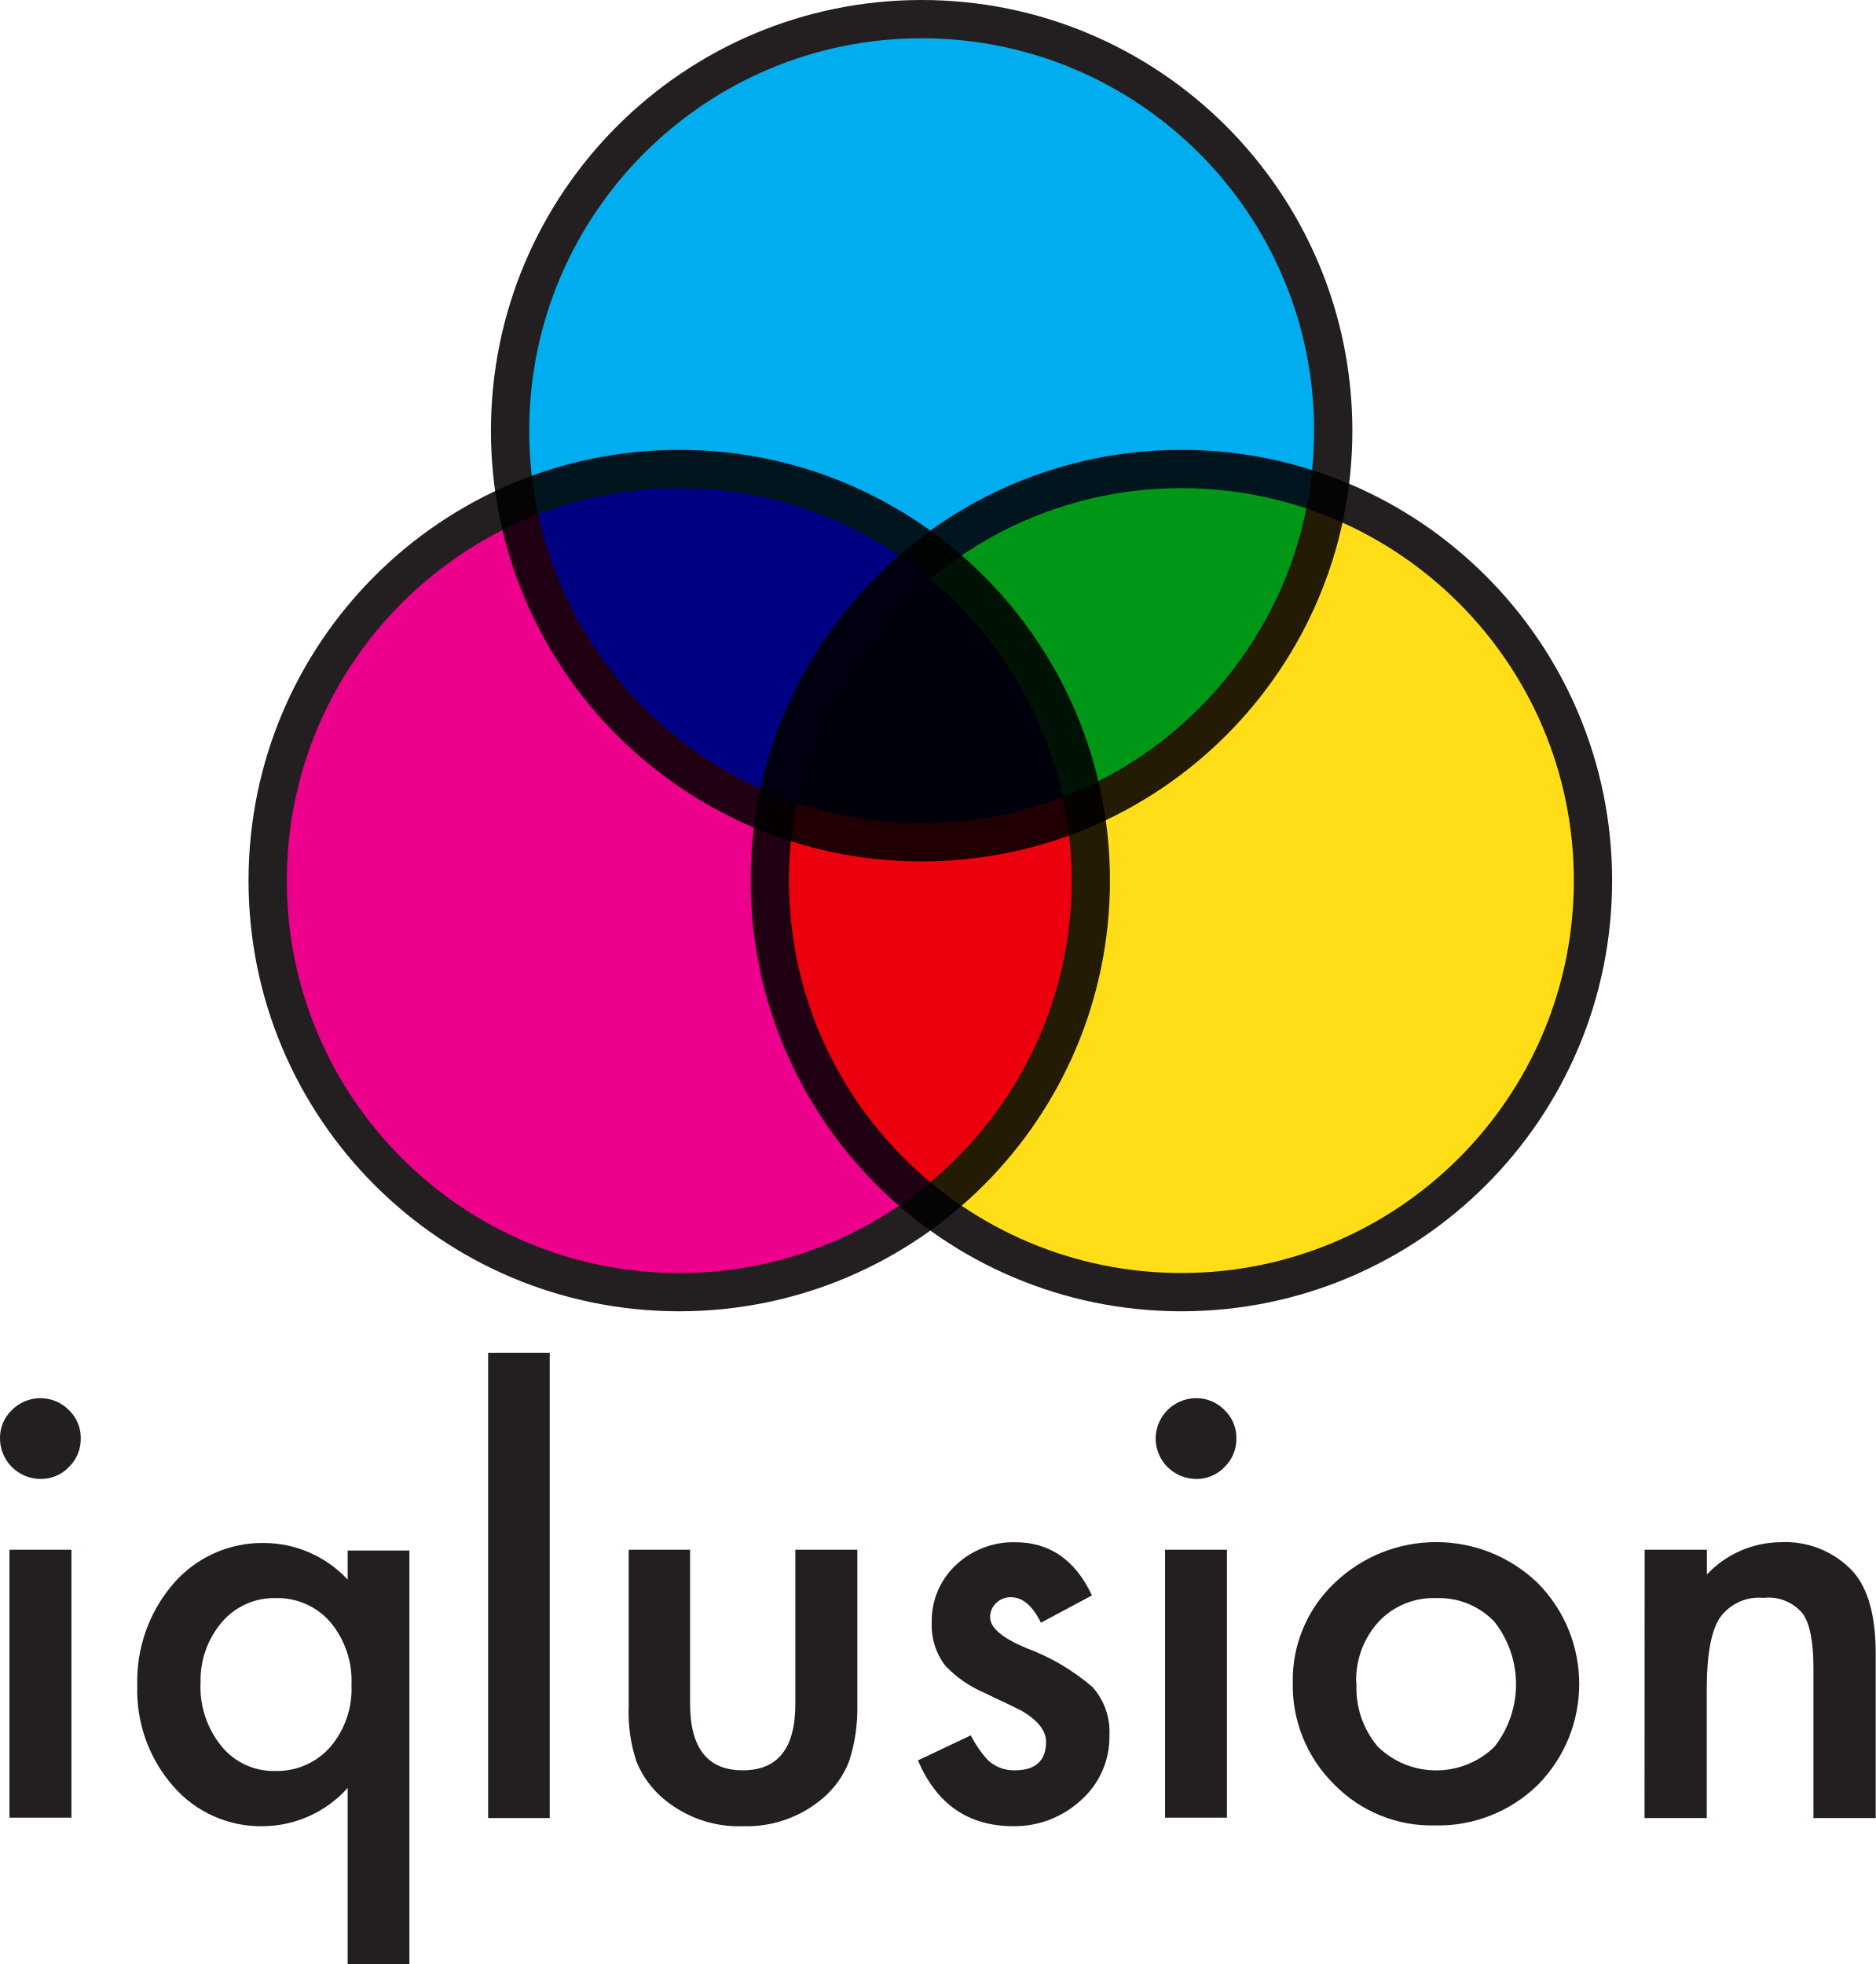
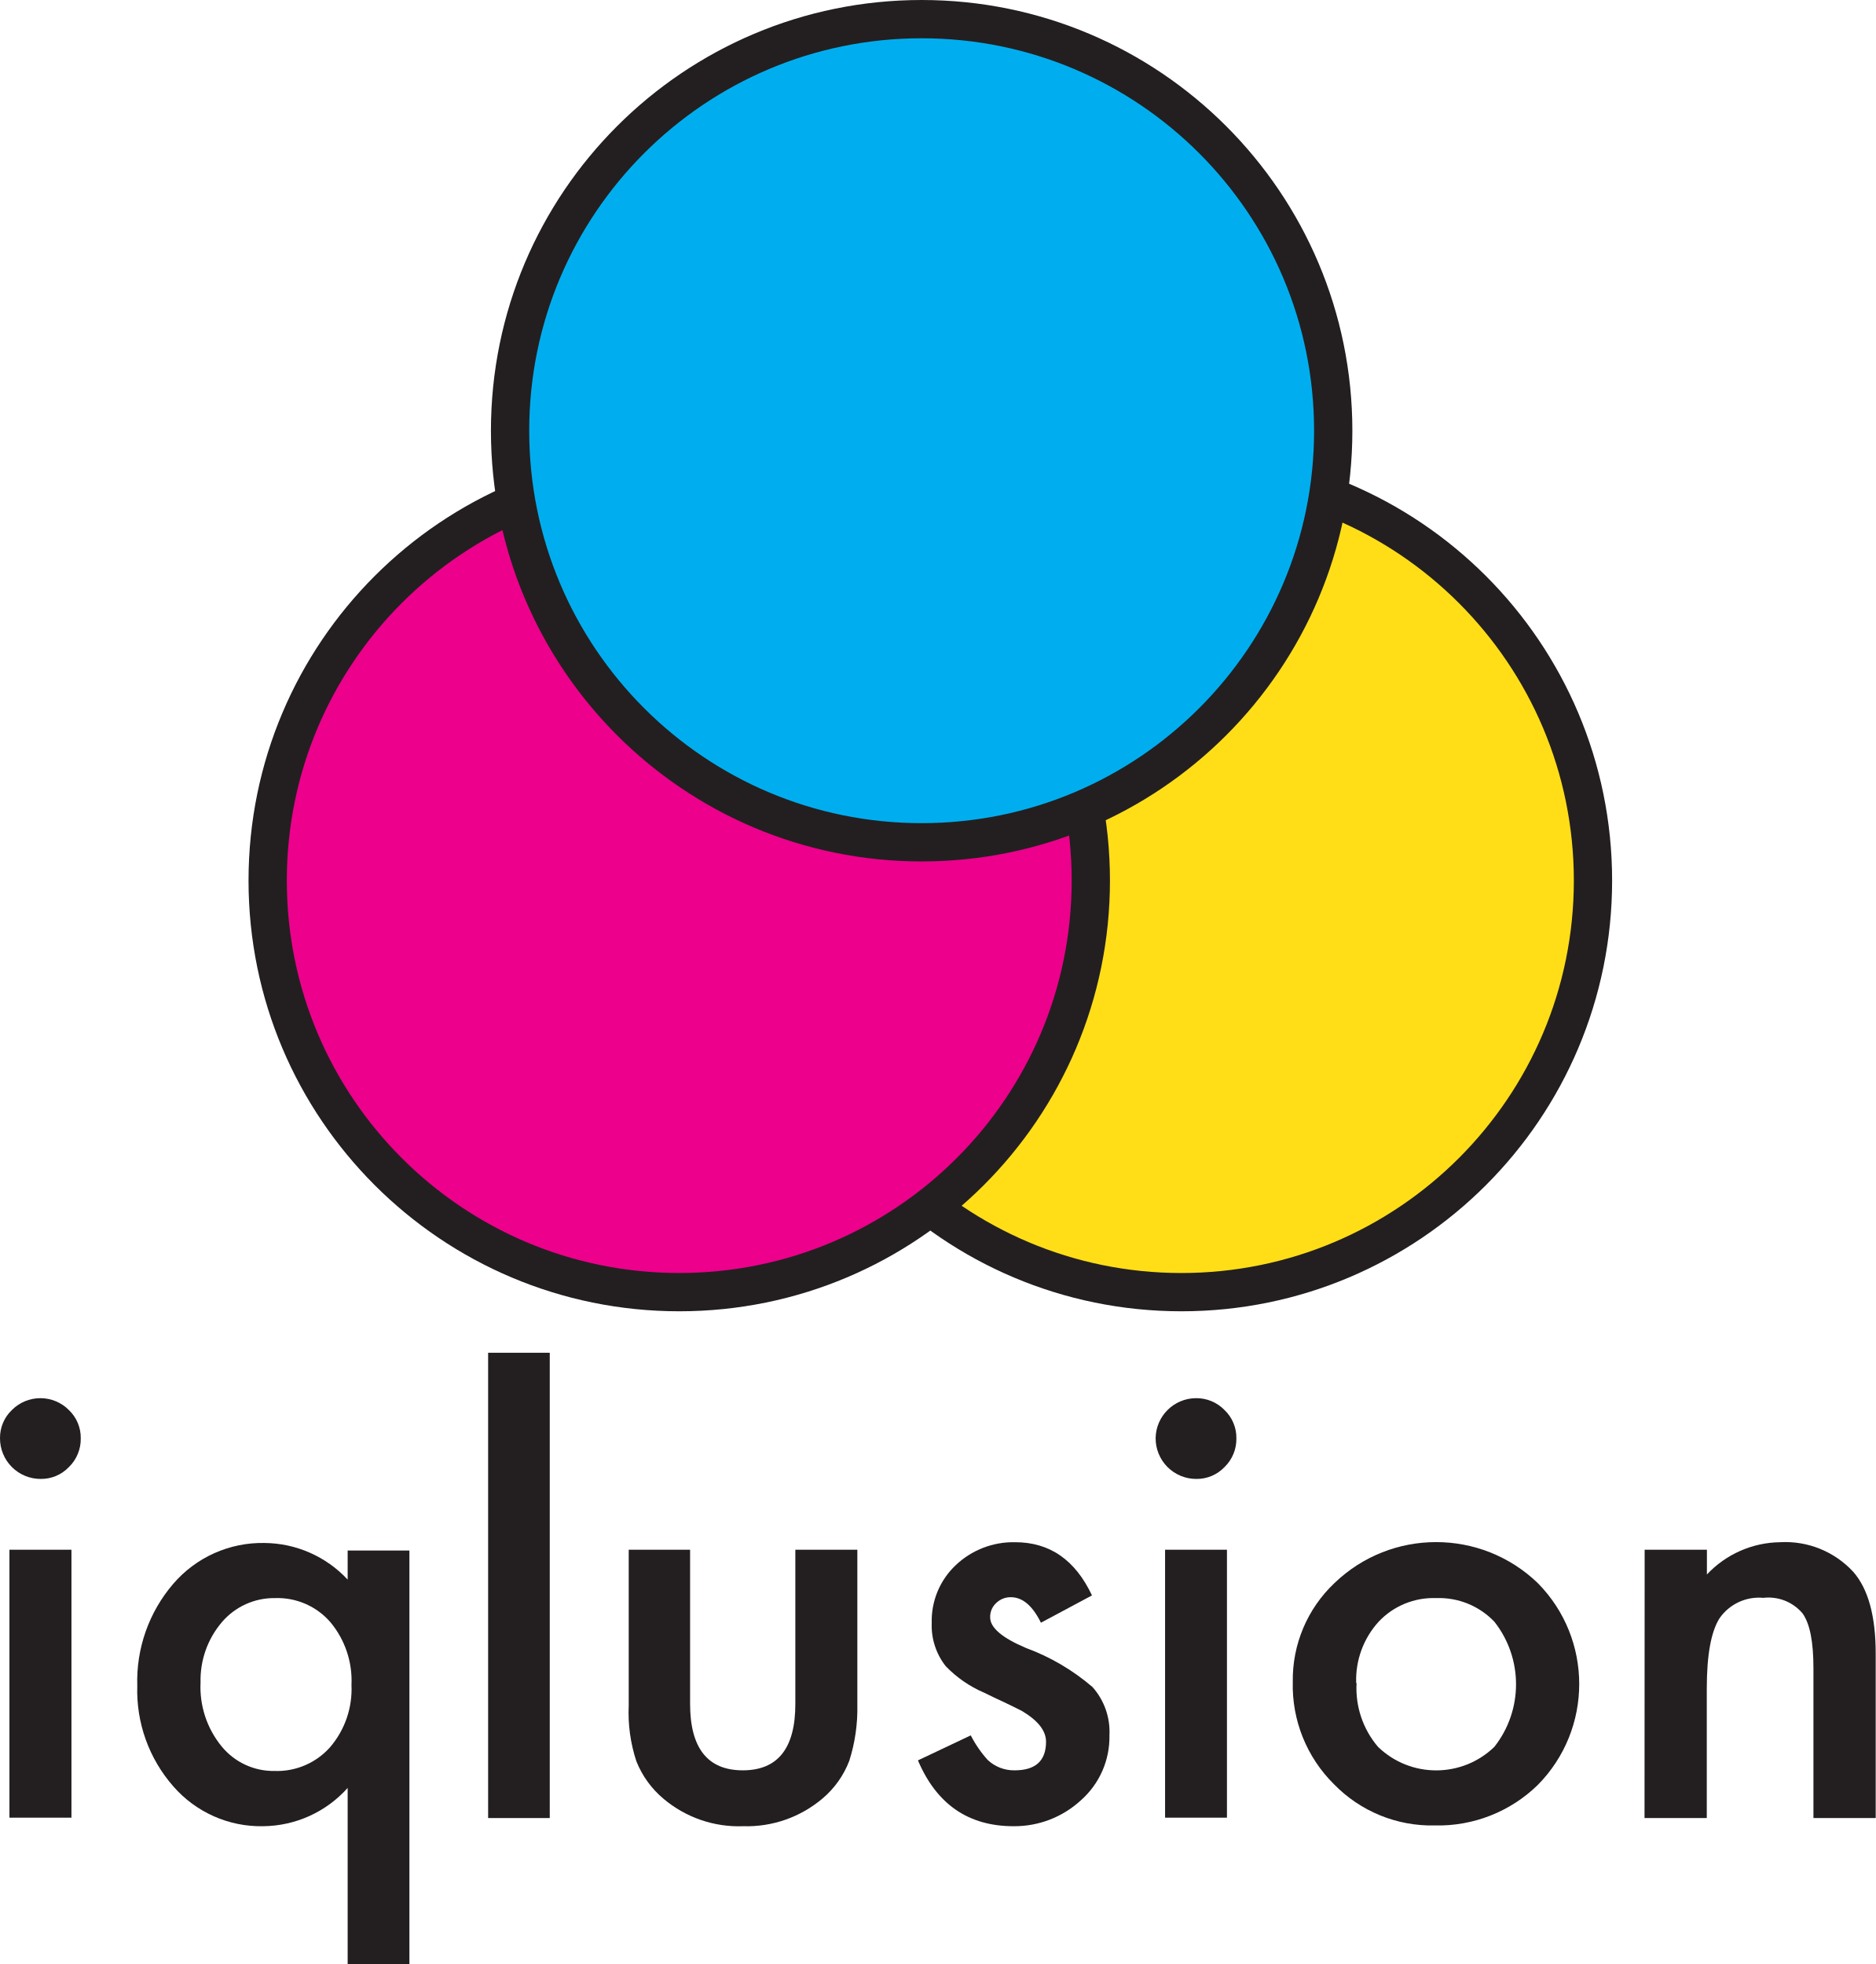
<svg xmlns="http://www.w3.org/2000/svg" viewBox="0 0 147.02 153.94">
-   <defs>
-     <style>.a{isolation:isolate;}.b{fill:#ffde17;}.b,.c,.d{stroke:#231f20;stroke-miterlimit:10;stroke-width:3px;mix-blend-mode:multiply;}.c{fill:#ec008c;}.d{fill:#00aeef;}.e{fill:#231f20;}</style>
-   </defs>
-   <g class="a">
-     <circle class="b" cx="92.6" cy="69.02" r="32.26" />
-     <circle class="c" cx="53.24" cy="69.02" r="32.26" />
-     <circle class="d" cx="72.24" cy="33.76" r="32.26" />
-     <path class="e" d="M10.91,127.58a3,3,0,0,1,.93-2.2,3.15,3.15,0,0,1,4.47,0,3,3,0,0,1,.93,2.22,3.06,3.06,0,0,1-.93,2.25,3,3,0,0,1-2.22.93,3.18,3.18,0,0,1-3.18-3.2Zm5.6,8.75v21H11.65v-21Z" transform="translate(-10.91 -14.86)" />
-     <path class="e" d="M38.16,168.8V155a9,9,0,0,1-6.61,3,9.09,9.09,0,0,1-7.06-3.13A11.38,11.38,0,0,1,21.67,147a11.7,11.7,0,0,1,2.82-8,9.19,9.19,0,0,1,7.15-3.2,9,9,0,0,1,6.52,2.87v-2.28H43V168.8ZM26.63,146.73a7.34,7.34,0,0,0,1.64,5,5.25,5.25,0,0,0,4.17,1.94,5.56,5.56,0,0,0,4.34-1.86,7,7,0,0,0,1.68-4.88A7.16,7.16,0,0,0,36.8,142a5.48,5.48,0,0,0-4.32-1.88,5.37,5.37,0,0,0-4.19,1.9A7,7,0,0,0,26.63,146.73Z" transform="translate(-10.91 -14.86)" />
-     <path class="e" d="M54,120.89v36.47H49.17V120.89Z" transform="translate(-10.91 -14.86)" />
-     <path class="e" d="M65,136.33V148.4q0,5.22,4.13,5.22t4.12-5.22V136.33h4.86V148.5a13.53,13.53,0,0,1-.63,4.37,7.27,7.27,0,0,1-2.09,2.95A9.18,9.18,0,0,1,69.17,158a9.15,9.15,0,0,1-6.24-2.14,7.4,7.4,0,0,1-2.14-2.95,12.16,12.16,0,0,1-.6-4.37V136.33Z" transform="translate(-10.91 -14.86)" />
-     <path class="e" d="M96.5,139.91l-4,2.14c-.64-1.3-1.42-2-2.36-2a1.61,1.61,0,0,0-1.14.45,1.46,1.46,0,0,0-.48,1.13c0,.81.94,1.61,2.81,2.4a17,17,0,0,1,5.21,3.06,5.27,5.27,0,0,1,1.33,3.78,6.62,6.62,0,0,1-2.24,5.1A7.68,7.68,0,0,1,90.35,158q-5.3,0-7.49-5.16L87,150.88a9.05,9.05,0,0,0,1.32,1.92,3,3,0,0,0,2.12.82c1.64,0,2.46-.75,2.46-2.24,0-.87-.64-1.67-1.9-2.42q-.73-.37-1.47-.72c-.49-.23-1-.46-1.49-.71a9.18,9.18,0,0,1-3-2.07,5.14,5.14,0,0,1-1.1-3.39,6,6,0,0,1,1.88-4.53,6.56,6.56,0,0,1,4.66-1.8Q94.54,135.74,96.5,139.91Z" transform="translate(-10.91 -14.86)" />
-     <path class="e" d="M101.49,127.58a3.18,3.18,0,0,1,3.15-3.13,3.06,3.06,0,0,1,2.25.93,3,3,0,0,1,.93,2.22,3.06,3.06,0,0,1-.93,2.25,3,3,0,0,1-2.22.93,3.18,3.18,0,0,1-3.18-3.2Zm5.59,8.75v21h-4.85v-21Z" transform="translate(-10.91 -14.86)" />
-     <path class="e" d="M112.24,146.69a10.43,10.43,0,0,1,3.27-7.75,11.49,11.49,0,0,1,15.93,0,11.26,11.26,0,0,1,0,15.83,11.17,11.17,0,0,1-8.06,3.17,10.68,10.68,0,0,1-7.92-3.24A10.88,10.88,0,0,1,112.24,146.69Zm5,.09a7.08,7.08,0,0,0,1.68,5,6.56,6.56,0,0,0,9.12,0,7.93,7.93,0,0,0,0-9.81,6,6,0,0,0-4.56-1.85,5.89,5.89,0,0,0-4.51,1.85A6.78,6.78,0,0,0,117.21,146.78Z" transform="translate(-10.91 -14.86)" />
-     <path class="e" d="M139.82,136.33h4.88v1.94a8,8,0,0,1,5.74-2.53,7.24,7.24,0,0,1,5.72,2.31q1.77,2,1.77,6.42v12.89h-4.88V145.61c0-2.07-.28-3.5-.86-4.3a3.5,3.5,0,0,0-3.07-1.21,3.76,3.76,0,0,0-3.43,1.6q-1,1.58-1,5.51v10.15h-4.88Z" transform="translate(-10.91 -14.86)" />
+   <g stroke="#231f20" stroke-miterlimit="10" stroke-width="3">
+     <circle cx="92.6" cy="69.02" fill="#ffde17" r="32.26" />
+     <circle cx="53.24" cy="69.02" fill="#ec008c" r="32.26" />
+     <circle cx="72.24" cy="33.76" fill="#00aeef" r="32.26" />
+   </g>
+   <g fill="#231f20" transform="translate(-10.91 -14.86)">
+     <path d="m10.91 127.58a3 3 0 0 1 .93-2.2 3.15 3.15 0 0 1 4.47 0 3 3 0 0 1 .93 2.22 3.06 3.06 0 0 1 -.93 2.25 3 3 0 0 1 -2.22.93 3.18 3.18 0 0 1 -3.18-3.2zm5.6 8.75v21h-4.86v-21z" />
+     <path d="m38.16 168.8v-13.8a9 9 0 0 1 -6.61 3 9.09 9.09 0 0 1 -7.06-3.13 11.38 11.38 0 0 1 -2.82-7.87 11.7 11.7 0 0 1 2.82-8 9.19 9.19 0 0 1 7.15-3.2 9 9 0 0 1 6.52 2.87v-2.28h4.84v32.41zm-11.53-22.07a7.34 7.34 0 0 0 1.64 5 5.25 5.25 0 0 0 4.17 1.94 5.56 5.56 0 0 0 4.34-1.86 7 7 0 0 0 1.68-4.88 7.16 7.16 0 0 0 -1.66-4.93 5.48 5.48 0 0 0 -4.32-1.88 5.37 5.37 0 0 0 -4.19 1.9 7 7 0 0 0 -1.66 4.71z" />
+     <path d="m54 120.89v36.47h-4.83v-36.47z" />
+     <path d="m65 136.33v12.07q0 5.22 4.13 5.22t4.12-5.22v-12.07h4.86v12.17a13.53 13.53 0 0 1 -.63 4.37 7.27 7.27 0 0 1 -2.09 2.95 9.18 9.18 0 0 1 -6.22 2.18 9.15 9.15 0 0 1 -6.24-2.14 7.4 7.4 0 0 1 -2.14-2.95 12.16 12.16 0 0 1 -.6-4.37v-12.21z" />
+     <path d="m96.5 139.91-4 2.14c-.64-1.3-1.42-2-2.36-2a1.61 1.61 0 0 0 -1.14.45 1.46 1.46 0 0 0 -.48 1.13c0 .81.94 1.61 2.81 2.4a17 17 0 0 1 5.21 3.06 5.27 5.27 0 0 1 1.33 3.78 6.62 6.62 0 0 1 -2.24 5.1 7.68 7.68 0 0 1 -5.28 2.03q-5.3 0-7.49-5.16l4.14-1.96a9.05 9.05 0 0 0 1.32 1.92 3 3 0 0 0 2.12.82c1.64 0 2.46-.75 2.46-2.24 0-.87-.64-1.67-1.9-2.42q-.73-.37-1.47-.72c-.49-.23-1-.46-1.49-.71a9.18 9.18 0 0 1 -3-2.07 5.14 5.14 0 0 1 -1.1-3.39 6 6 0 0 1 1.88-4.53 6.56 6.56 0 0 1 4.66-1.8q4.06 0 6.02 4.17z" />
+     <path d="m101.49 127.58a3.18 3.18 0 0 1 3.15-3.13 3.06 3.06 0 0 1 2.25.93 3 3 0 0 1 .93 2.22 3.06 3.06 0 0 1 -.93 2.25 3 3 0 0 1 -2.22.93 3.18 3.18 0 0 1 -3.18-3.2zm5.59 8.75v21h-4.85v-21z" />
+     <path d="m112.24 146.69a10.43 10.43 0 0 1 3.27-7.75 11.49 11.49 0 0 1 15.93 0 11.26 11.26 0 0 1 0 15.83 11.17 11.17 0 0 1 -8.06 3.17 10.68 10.68 0 0 1 -7.92-3.24 10.88 10.88 0 0 1 -3.22-8.01zm5 .09a7.08 7.08 0 0 0 1.68 5 6.56 6.56 0 0 0 9.12 0 7.93 7.93 0 0 0 0-9.81 6 6 0 0 0 -4.56-1.85 5.89 5.89 0 0 0 -4.51 1.85 6.78 6.78 0 0 0 -1.76 4.81z" />
+     <path d="m139.82 136.33h4.88v1.94a8 8 0 0 1 5.74-2.53 7.24 7.24 0 0 1 5.72 2.31q1.77 2 1.77 6.42v12.89h-4.88v-11.75c0-2.07-.28-3.5-.86-4.3a3.5 3.5 0 0 0 -3.07-1.21 3.76 3.76 0 0 0 -3.43 1.6q-1 1.58-1 5.51v10.15h-4.88z" />
  </g>
</svg>
